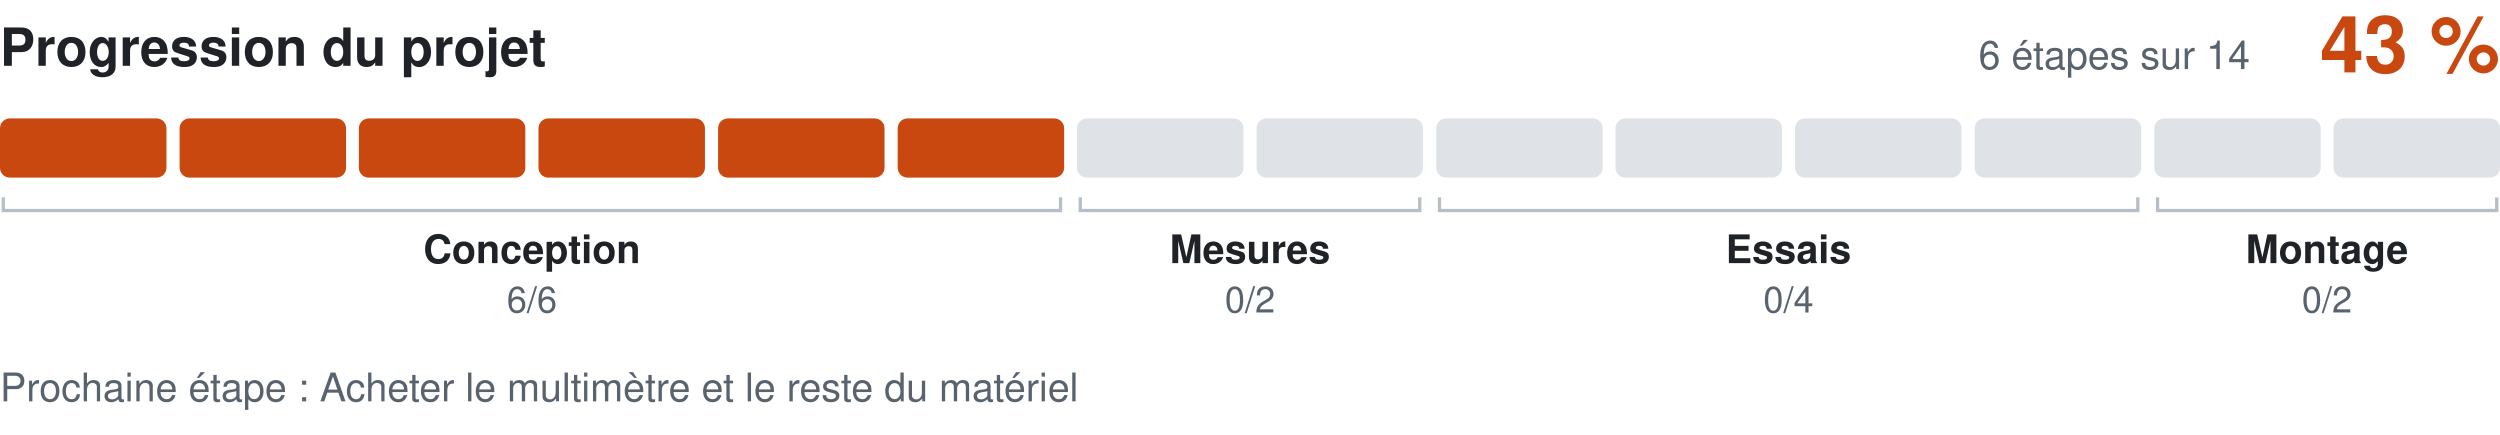
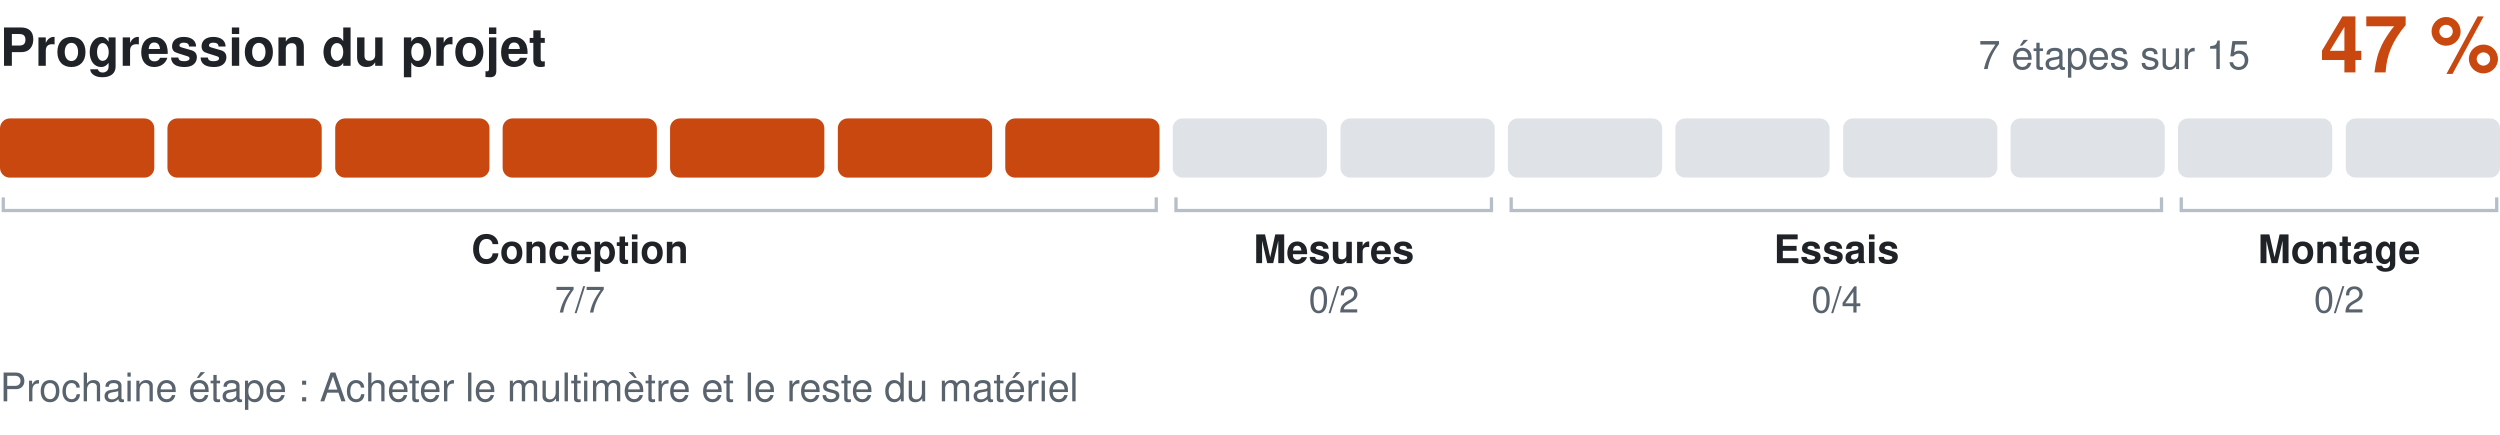
- <svg xmlns="http://www.w3.org/2000/svg" width="760" height="132" viewBox="0 0 760 132" role="img" aria-label="Progression du projet : 43 %, 6 étapes sur 14">
+ <svg xmlns="http://www.w3.org/2000/svg" width="760" height="132" viewBox="0 0 760 132" role="img" aria-label="Progression du projet : 47 %, 7 étapes sur 15">
  <style>
text{font-family:-apple-system,BlinkMacSystemFont,'Segoe UI',Helvetica,Arial,sans-serif}
.t{fill:#1f2328}.m{fill:#59636e}.a{fill:#c9480f}.todo{fill:#dfe3e8}.done{fill:#c9480f}.br{stroke:#b6bec7}
@media (prefers-color-scheme:dark){.t{fill:#e6edf3}.m{fill:#9198a1}.a{fill:#ff7a3d}.todo{fill:#2d333b}.done{fill:#ff7a3d}.br{stroke:#4a525c}}
</style>
  <text class="t" x="0" y="20" font-size="16" font-weight="600">Progression du projet</text>
-   <text class="a" x="760" y="22" font-size="24" font-weight="700" text-anchor="end">43 %</text>
-   <text class="m" x="684" y="21" font-size="12" text-anchor="end">6 étapes sur 14</text>
-   <rect class="done" x="0.0" y="36" width="50.6" height="18" rx="3" />
-   <rect class="done" x="54.6" y="36" width="50.6" height="18" rx="3" />
-   <rect class="done" x="109.1" y="36" width="50.6" height="18" rx="3" />
-   <rect class="done" x="163.7" y="36" width="50.6" height="18" rx="3" />
-   <rect class="done" x="218.3" y="36" width="50.6" height="18" rx="3" />
-   <rect class="done" x="272.9" y="36" width="50.6" height="18" rx="3" />
-   <path class="br" d="M1.0 60 V64 H322.4 V60" fill="none" stroke-width="1" />
-   <text class="t" x="161.7" y="80" font-size="12" font-weight="600" text-anchor="middle">Conception</text>
-   <text class="m" x="161.7" y="95" font-size="11" text-anchor="middle">6/6</text>
-   <rect class="todo" x="327.4" y="36" width="50.6" height="18" rx="3" />
-   <rect class="todo" x="382.0" y="36" width="50.6" height="18" rx="3" />
-   <path class="br" d="M328.4 60 V64 H431.6 V60" fill="none" stroke-width="1" />
-   <text class="t" x="380.0" y="80" font-size="12" font-weight="600" text-anchor="middle">Mesures</text>
-   <text class="m" x="380.0" y="95" font-size="11" text-anchor="middle">0/2</text>
-   <rect class="todo" x="436.6" y="36" width="50.6" height="18" rx="3" />
-   <rect class="todo" x="491.1" y="36" width="50.6" height="18" rx="3" />
-   <rect class="todo" x="545.7" y="36" width="50.6" height="18" rx="3" />
-   <rect class="todo" x="600.3" y="36" width="50.6" height="18" rx="3" />
-   <path class="br" d="M437.6 60 V64 H649.9 V60" fill="none" stroke-width="1" />
-   <text class="t" x="543.7" y="80" font-size="12" font-weight="600" text-anchor="middle">Essais</text>
-   <text class="m" x="543.7" y="95" font-size="11" text-anchor="middle">0/4</text>
-   <rect class="todo" x="654.9" y="36" width="50.6" height="18" rx="3" />
-   <rect class="todo" x="709.4" y="36" width="50.6" height="18" rx="3" />
-   <path class="br" d="M655.9 60 V64 H759.0 V60" fill="none" stroke-width="1" />
-   <text class="t" x="707.4" y="80" font-size="12" font-weight="600" text-anchor="middle">Montage</text>
-   <text class="m" x="707.4" y="95" font-size="11" text-anchor="middle">0/2</text>
+   <text class="a" x="760" y="22" font-size="24" font-weight="700" text-anchor="end">47 %</text>
+   <text class="m" x="684" y="21" font-size="12" text-anchor="end">7 étapes sur 15</text>
+   <rect class="done" x="0.0" y="36" width="46.9" height="18" rx="3" />
+   <rect class="done" x="50.9" y="36" width="46.9" height="18" rx="3" />
+   <rect class="done" x="101.9" y="36" width="46.9" height="18" rx="3" />
+   <rect class="done" x="152.8" y="36" width="46.9" height="18" rx="3" />
+   <rect class="done" x="203.7" y="36" width="46.9" height="18" rx="3" />
+   <rect class="done" x="254.7" y="36" width="46.9" height="18" rx="3" />
+   <rect class="done" x="305.6" y="36" width="46.9" height="18" rx="3" />
+   <path class="br" d="M1.0 60 V64 H351.5 V60" fill="none" stroke-width="1" />
+   <text class="t" x="176.3" y="80" font-size="12" font-weight="600" text-anchor="middle">Conception</text>
+   <text class="m" x="176.3" y="95" font-size="11" text-anchor="middle">7/7</text>
+   <rect class="todo" x="356.5" y="36" width="46.9" height="18" rx="3" />
+   <rect class="todo" x="407.5" y="36" width="46.9" height="18" rx="3" />
+   <path class="br" d="M357.5 60 V64 H453.4 V60" fill="none" stroke-width="1" />
+   <text class="t" x="405.5" y="80" font-size="12" font-weight="600" text-anchor="middle">Mesures</text>
+   <text class="m" x="405.5" y="95" font-size="11" text-anchor="middle">0/2</text>
+   <rect class="todo" x="458.4" y="36" width="46.9" height="18" rx="3" />
+   <rect class="todo" x="509.3" y="36" width="46.9" height="18" rx="3" />
+   <rect class="todo" x="560.3" y="36" width="46.9" height="18" rx="3" />
+   <rect class="todo" x="611.2" y="36" width="46.9" height="18" rx="3" />
+   <path class="br" d="M459.4 60 V64 H657.1 V60" fill="none" stroke-width="1" />
+   <text class="t" x="558.3" y="80" font-size="12" font-weight="600" text-anchor="middle">Essais</text>
+   <text class="m" x="558.3" y="95" font-size="11" text-anchor="middle">0/4</text>
+   <rect class="todo" x="662.1" y="36" width="46.9" height="18" rx="3" />
+   <rect class="todo" x="713.1" y="36" width="46.9" height="18" rx="3" />
+   <path class="br" d="M663.1 60 V64 H759.0 V60" fill="none" stroke-width="1" />
+   <text class="t" x="711.1" y="80" font-size="12" font-weight="600" text-anchor="middle">Montage</text>
+   <text class="m" x="711.1" y="95" font-size="11" text-anchor="middle">0/2</text>
  <text class="m" x="0" y="122" font-size="12">Prochaine étape : Acheter le multimètre et le reste du matériel</text>
</svg>
